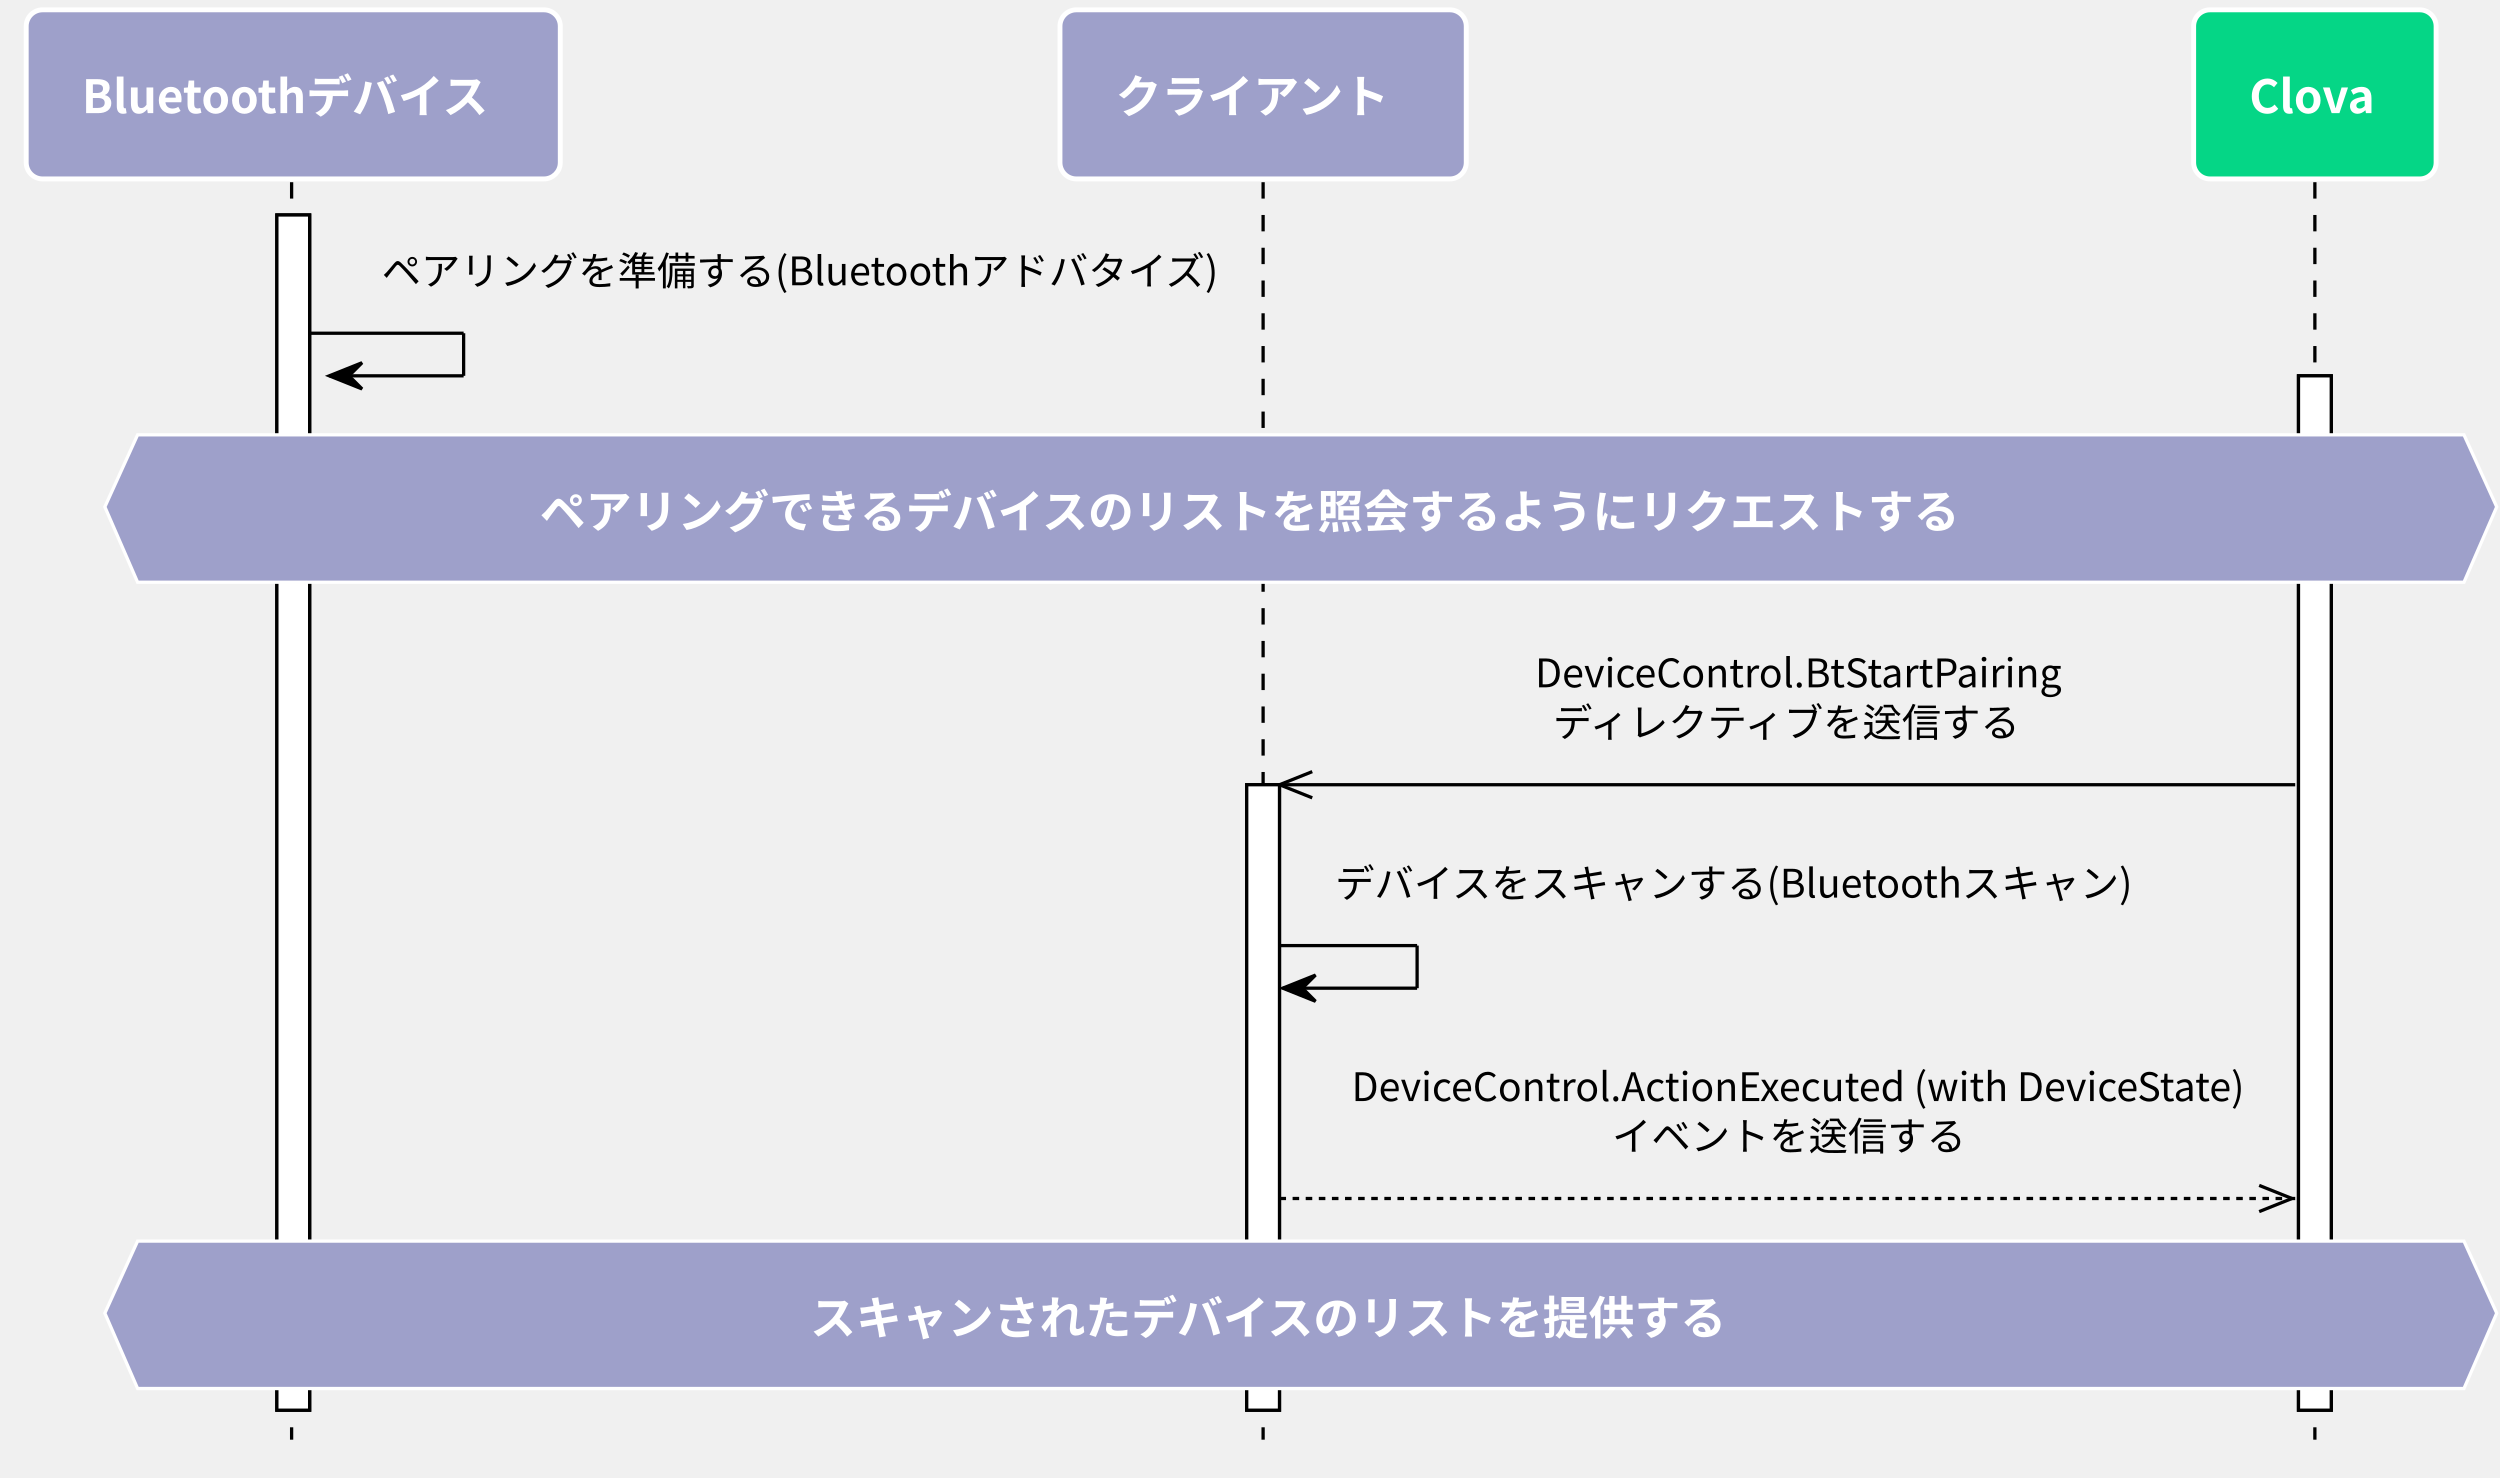
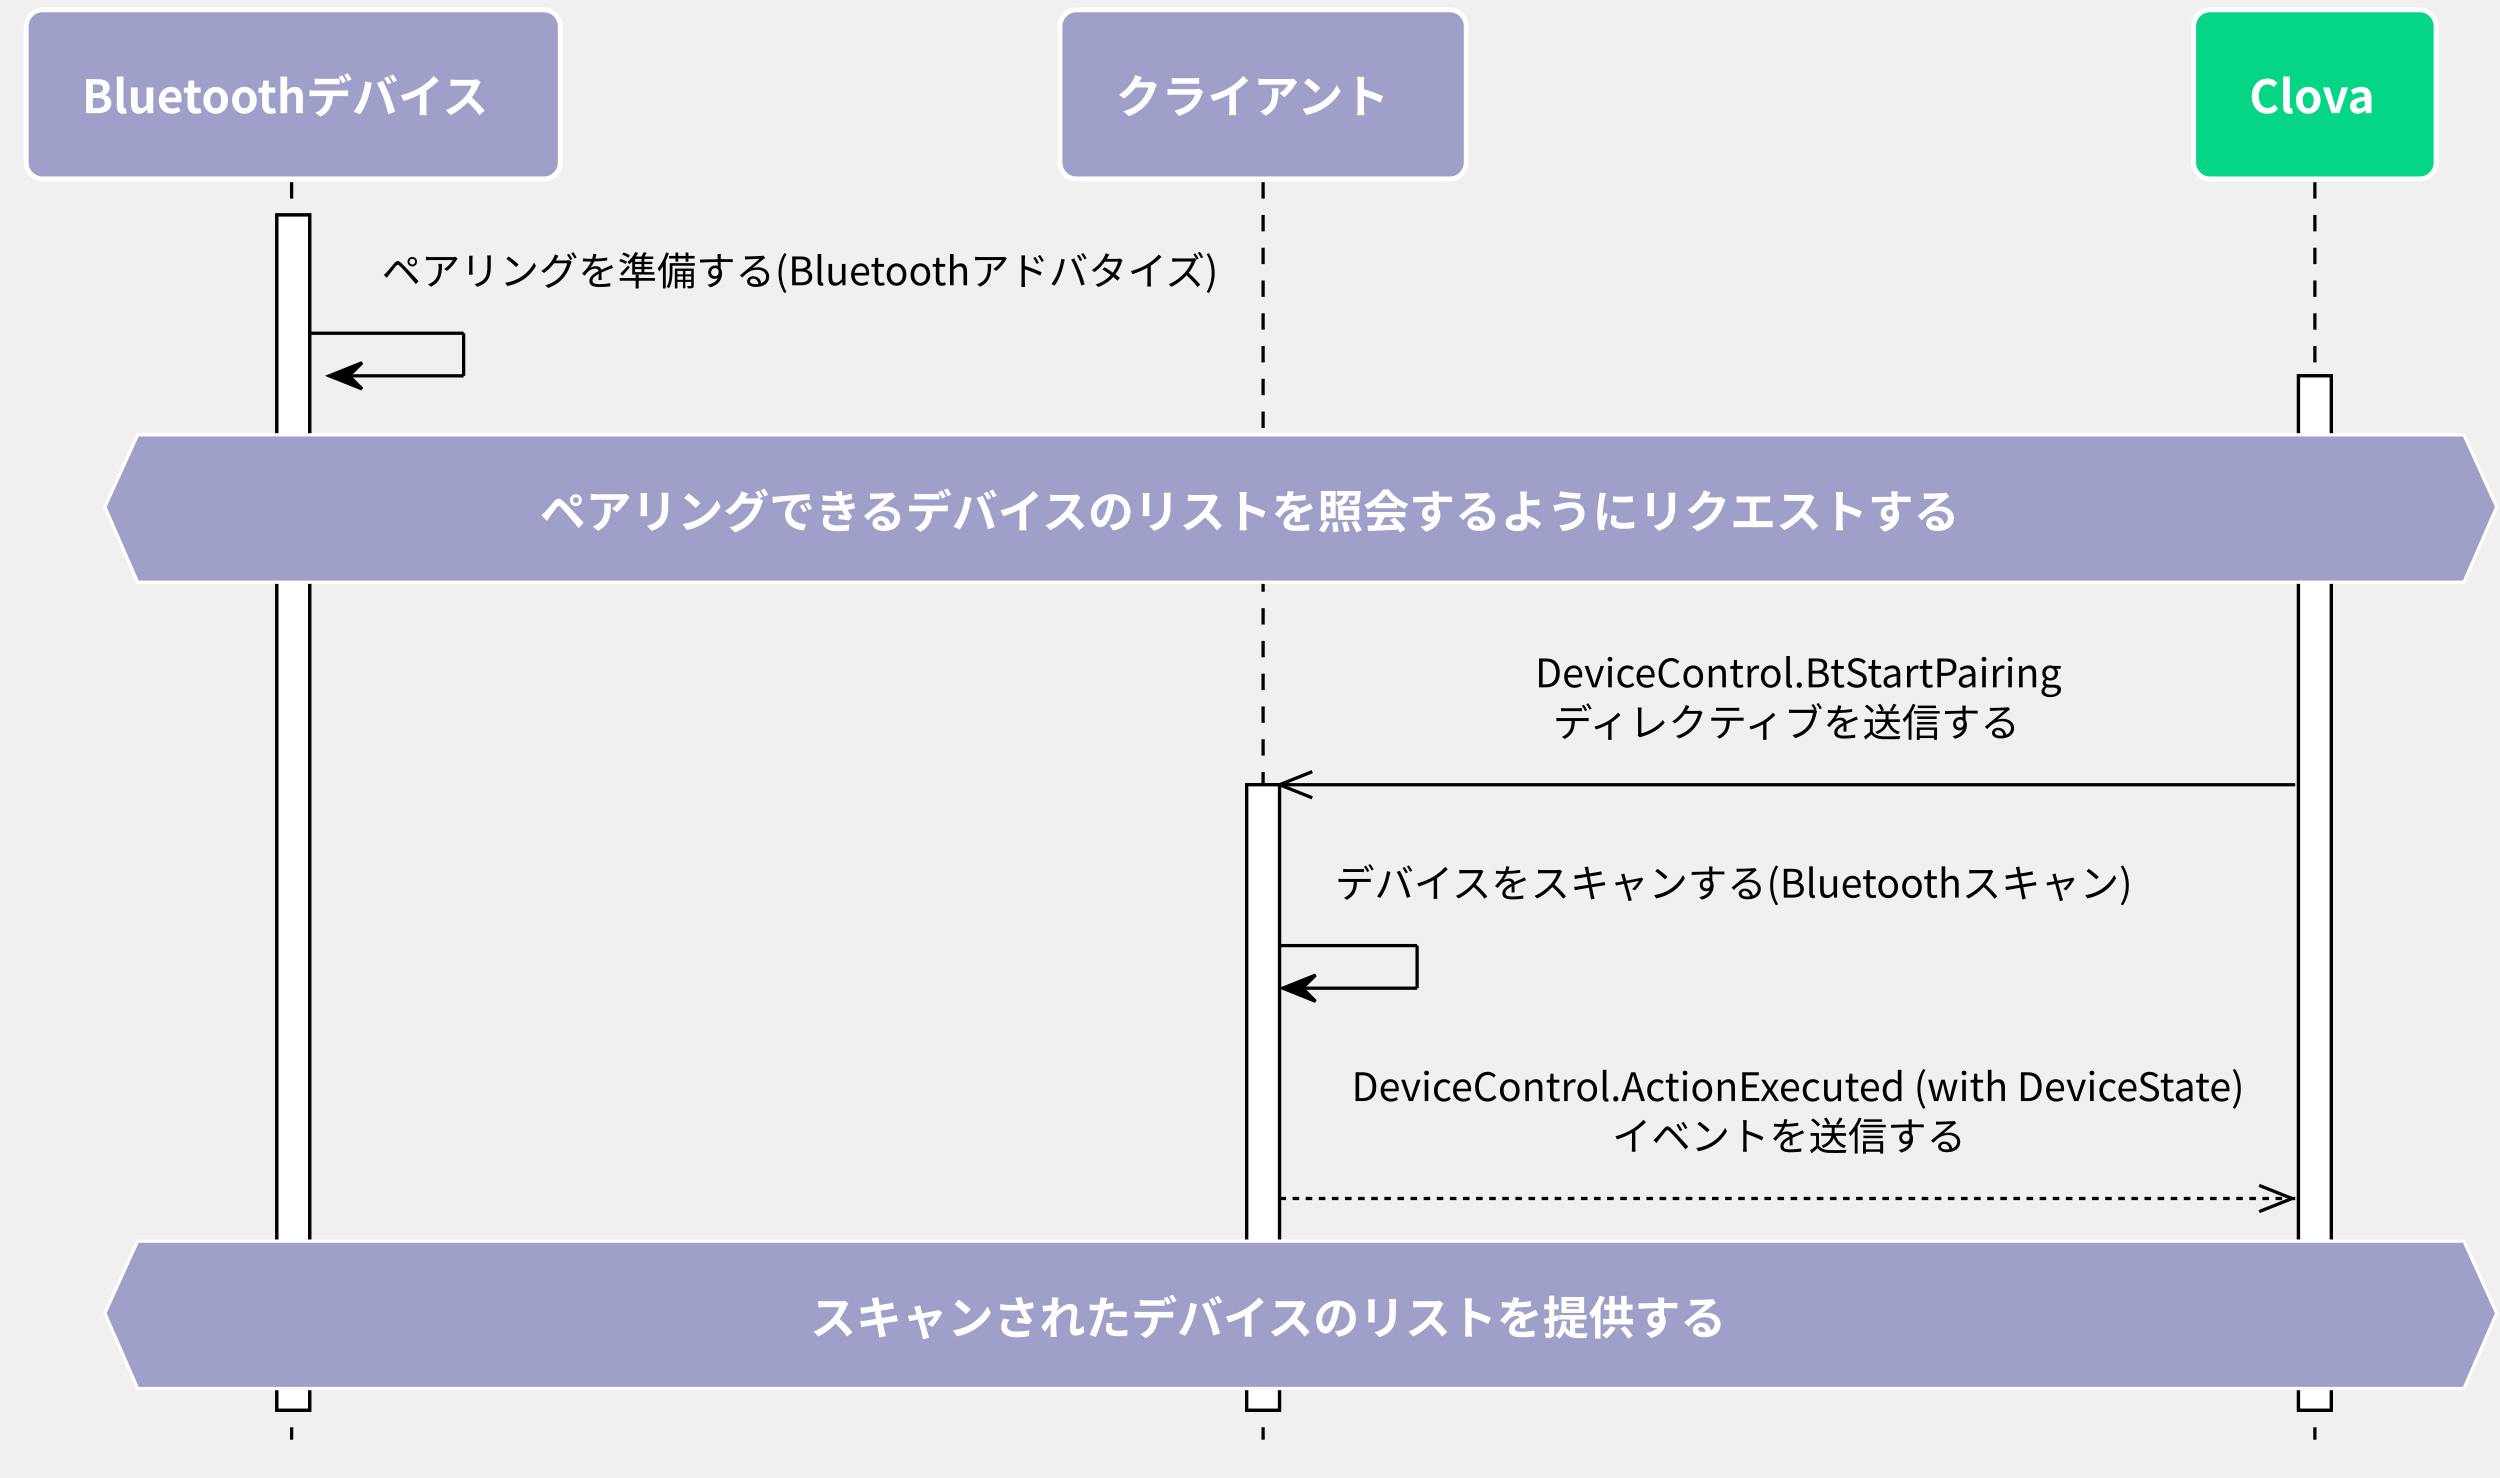
<svg xmlns="http://www.w3.org/2000/svg" contentScriptType="application/ecmascript" contentStyleType="text/css" height="451px" preserveAspectRatio="none" style="width:763px;height:451px;" version="1.1" viewBox="0 0 763 451" width="763px" zoomAndPan="magnify">
  <defs />
  <g>
    <rect fill="#FFFFFF" height="364.781" style="stroke: #000000; stroke-width: 1.0;" width="10" x="84.5" y="65.609" />
    <rect fill="#FFFFFF" height="190.891" style="stroke: #000000; stroke-width: 1.0;" width="10" x="380.5" y="239.5" />
    <rect fill="#FFFFFF" height="315.688" style="stroke: #000000; stroke-width: 1.0;" width="10" x="701.5" y="114.703" />
    <line style="stroke: #000000; stroke-width: 1.0; stroke-dasharray: 5.0,5.0;" x1="89" x2="89" y1="55.609" y2="439.391" />
    <line style="stroke: #000000; stroke-width: 1.0; stroke-dasharray: 5.0,5.0;" x1="385.5" x2="385.5" y1="55.609" y2="439.391" />
    <line style="stroke: #000000; stroke-width: 1.0; stroke-dasharray: 5.0,5.0;" x1="706.5" x2="706.5" y1="55.609" y2="439.391" />
    <rect fill="#9EA0CA" height="51.609" rx="5" ry="5" style="stroke: #FFFFFF; stroke-width: 1.5;" width="163" x="8" y="3" />
-     <text fill="#FFFFFF" font-family="Noto Sans CJK KR" font-size="14" font-weight="bold" lengthAdjust="spacingAndGlyphs" textLength="129" x="25" y="34.533">Bluetoothデバイス</text>
+     <text fill="#FFFFFF" font-family="Noto Sans CJK JP" font-size="14" font-weight="bold" lengthAdjust="spacingAndGlyphs" textLength="129" x="25" y="34.533">Bluetoothデバイス</text>
    <rect fill="#9EA0CA" height="51.609" rx="5" ry="5" style="stroke: #FFFFFF; stroke-width: 1.5;" width="124" x="323.5" y="3" />
-     <text fill="#FFFFFF" font-family="Noto Sans CJK KR" font-size="14" font-weight="bold" lengthAdjust="spacingAndGlyphs" textLength="90" x="340.5" y="34.533">クライアント</text>
+     <text fill="#FFFFFF" font-family="Noto Sans CJK JP" font-size="14" font-weight="bold" lengthAdjust="spacingAndGlyphs" textLength="90" x="340.5" y="34.533">クライアント</text>
    <rect fill="#05D686" height="51.609" rx="5" ry="5" style="stroke: #FFFFFF; stroke-width: 1.5;" width="74" x="669.5" y="3" />
-     <text fill="#FFFFFF" font-family="Noto Sans CJK KR" font-size="14" font-weight="bold" lengthAdjust="spacingAndGlyphs" textLength="40" x="686.5" y="34.533">Clova</text>
+     <text fill="#FFFFFF" font-family="Noto Sans CJK JP" font-size="14" font-weight="bold" lengthAdjust="spacingAndGlyphs" textLength="40" x="686.5" y="34.533">Clova</text>
    <rect fill="#FFFFFF" height="364.781" style="stroke: #000000; stroke-width: 1.0;" width="10" x="84.5" y="65.609" />
    <rect fill="#FFFFFF" height="190.891" style="stroke: #000000; stroke-width: 1.0;" width="10" x="380.5" y="239.5" />
    <rect fill="#FFFFFF" height="315.688" style="stroke: #000000; stroke-width: 1.0;" width="10" x="701.5" y="114.703" />
    <line style="stroke: #000000; stroke-width: 1.0;" x1="94.5" x2="141.5" y1="101.703" y2="101.703" />
    <line style="stroke: #000000; stroke-width: 1.0;" x1="141.5" x2="141.5" y1="101.703" y2="114.703" />
    <line style="stroke: #000000; stroke-width: 1.0;" x1="100.5" x2="141.5" y1="114.703" y2="114.703" />
    <polygon fill="#000000" points="110.5,110.703,100.5,114.703,110.5,118.703,106.5,114.703" style="stroke: #000000; stroke-width: 1.0;" />
-     <text fill="#000000" font-family="Noto Sans CJK KR" font-size="12" lengthAdjust="spacingAndGlyphs" textLength="252" x="116.5" y="87.066">ペアリングを準備する(Bluetoothアドバタイズ)</text>
+     <text fill="#000000" font-family="Noto Sans CJK JP" font-size="12" lengthAdjust="spacingAndGlyphs" textLength="252" x="116.5" y="87.066">ペアリングを準備する(Bluetoothアドバタイズ)</text>
    <polygon fill="#9EA0CA" points="42,132.703,752,132.703,762,154.703,752,177.703,42,177.703,32,154.703,42,132.703" style="stroke: #FFFFFF; stroke-width: 1.0;" />
-     <text fill="#FFFFFF" font-family="Noto Sans CJK KR" font-size="14" font-weight="bold" lengthAdjust="spacingAndGlyphs" textLength="465" x="164.75" y="161.236">ペアリングできるデバイスのリストを照会するようにリクエストする</text>
+     <text fill="#FFFFFF" font-family="Noto Sans CJK JP" font-size="14" font-weight="bold" lengthAdjust="spacingAndGlyphs" textLength="465" x="164.75" y="161.236">ペアリングできるデバイスのリストを照会するようにリクエストする</text>
    <line style="stroke: #000000; stroke-width: 1.0;" x1="390.5" x2="400.5" y1="239.5" y2="235.5" />
    <line style="stroke: #000000; stroke-width: 1.0;" x1="390.5" x2="400.5" y1="239.5" y2="243.5" />
    <line style="stroke: #000000; stroke-width: 1.0;" x1="390.5" x2="700.5" y1="239.5" y2="239.5" />
-     <text fill="#000000" font-family="Noto Sans CJK KR" font-size="12" lengthAdjust="spacingAndGlyphs" textLength="155" x="468.5" y="209.769">DeviceControl.BtStartPairing</text>
-     <text fill="#000000" font-family="Noto Sans CJK KR" font-size="12" lengthAdjust="spacingAndGlyphs" textLength="144" x="474" y="224.863">ディレクティブを送信する</text>
+     <text fill="#000000" font-family="Noto Sans CJK JP" font-size="12" lengthAdjust="spacingAndGlyphs" textLength="155" x="468.5" y="209.769">DeviceControl.BtStartPairing</text>
+     <text fill="#000000" font-family="Noto Sans CJK JP" font-size="12" lengthAdjust="spacingAndGlyphs" textLength="144" x="474" y="224.863">ディレクティブを送信する</text>
    <line style="stroke: #000000; stroke-width: 1.0;" x1="390.5" x2="432.5" y1="288.594" y2="288.594" />
    <line style="stroke: #000000; stroke-width: 1.0;" x1="432.5" x2="432.5" y1="288.594" y2="301.594" />
    <line style="stroke: #000000; stroke-width: 1.0;" x1="391.5" x2="432.5" y1="301.594" y2="301.594" />
    <polygon fill="#000000" points="401.5,297.594,391.5,301.594,401.5,305.594,397.5,301.594" style="stroke: #000000; stroke-width: 1.0;" />
-     <text fill="#000000" font-family="Noto Sans CJK KR" font-size="12" lengthAdjust="spacingAndGlyphs" textLength="240" x="407.5" y="273.957">デバイスをスキャンする(Bluetoothスキャン)</text>
+     <text fill="#000000" font-family="Noto Sans CJK JP" font-size="12" lengthAdjust="spacingAndGlyphs" textLength="240" x="407.5" y="273.957">デバイスをスキャンする(Bluetoothスキャン)</text>
    <line style="stroke: #000000; stroke-width: 1.0;" x1="699.5" x2="689.5" y1="365.781" y2="361.781" />
    <line style="stroke: #000000; stroke-width: 1.0;" x1="699.5" x2="689.5" y1="365.781" y2="369.781" />
    <line style="stroke: #000000; stroke-width: 1.0; stroke-dasharray: 2.0,2.0;" x1="390.5" x2="700.5" y1="365.781" y2="365.781" />
-     <text fill="#000000" font-family="Noto Sans CJK KR" font-size="12" lengthAdjust="spacingAndGlyphs" textLength="264" x="412.5" y="336.051">DeviceControl.ActionExecuted (with DeviceState)</text>
-     <text fill="#000000" font-family="Noto Sans CJK KR" font-size="12" lengthAdjust="spacingAndGlyphs" textLength="108" x="492" y="351.144">イベントを送信する</text>
+     <text fill="#000000" font-family="Noto Sans CJK JP" font-size="12" lengthAdjust="spacingAndGlyphs" textLength="264" x="412.5" y="336.051">DeviceControl.ActionExecuted (with DeviceState)</text>
+     <text fill="#000000" font-family="Noto Sans CJK JP" font-size="12" lengthAdjust="spacingAndGlyphs" textLength="108" x="492" y="351.144">イベントを送信する</text>
    <polygon fill="#9EA0CA" points="42,378.781,752,378.781,762,400.781,752,423.781,42,423.781,32,400.781,42,378.781" style="stroke: #FFFFFF; stroke-width: 1.0;" />
-     <text fill="#FFFFFF" font-family="Noto Sans CJK KR" font-size="14" font-weight="bold" lengthAdjust="spacingAndGlyphs" textLength="300" x="247.25" y="407.315">スキャンされたデバイスのリストを提供する</text>
+     <text fill="#FFFFFF" font-family="Noto Sans CJK JP" font-size="14" font-weight="bold" lengthAdjust="spacingAndGlyphs" textLength="300" x="247.25" y="407.315">スキャンされたデバイスのリストを提供する</text>
  </g>
</svg>
